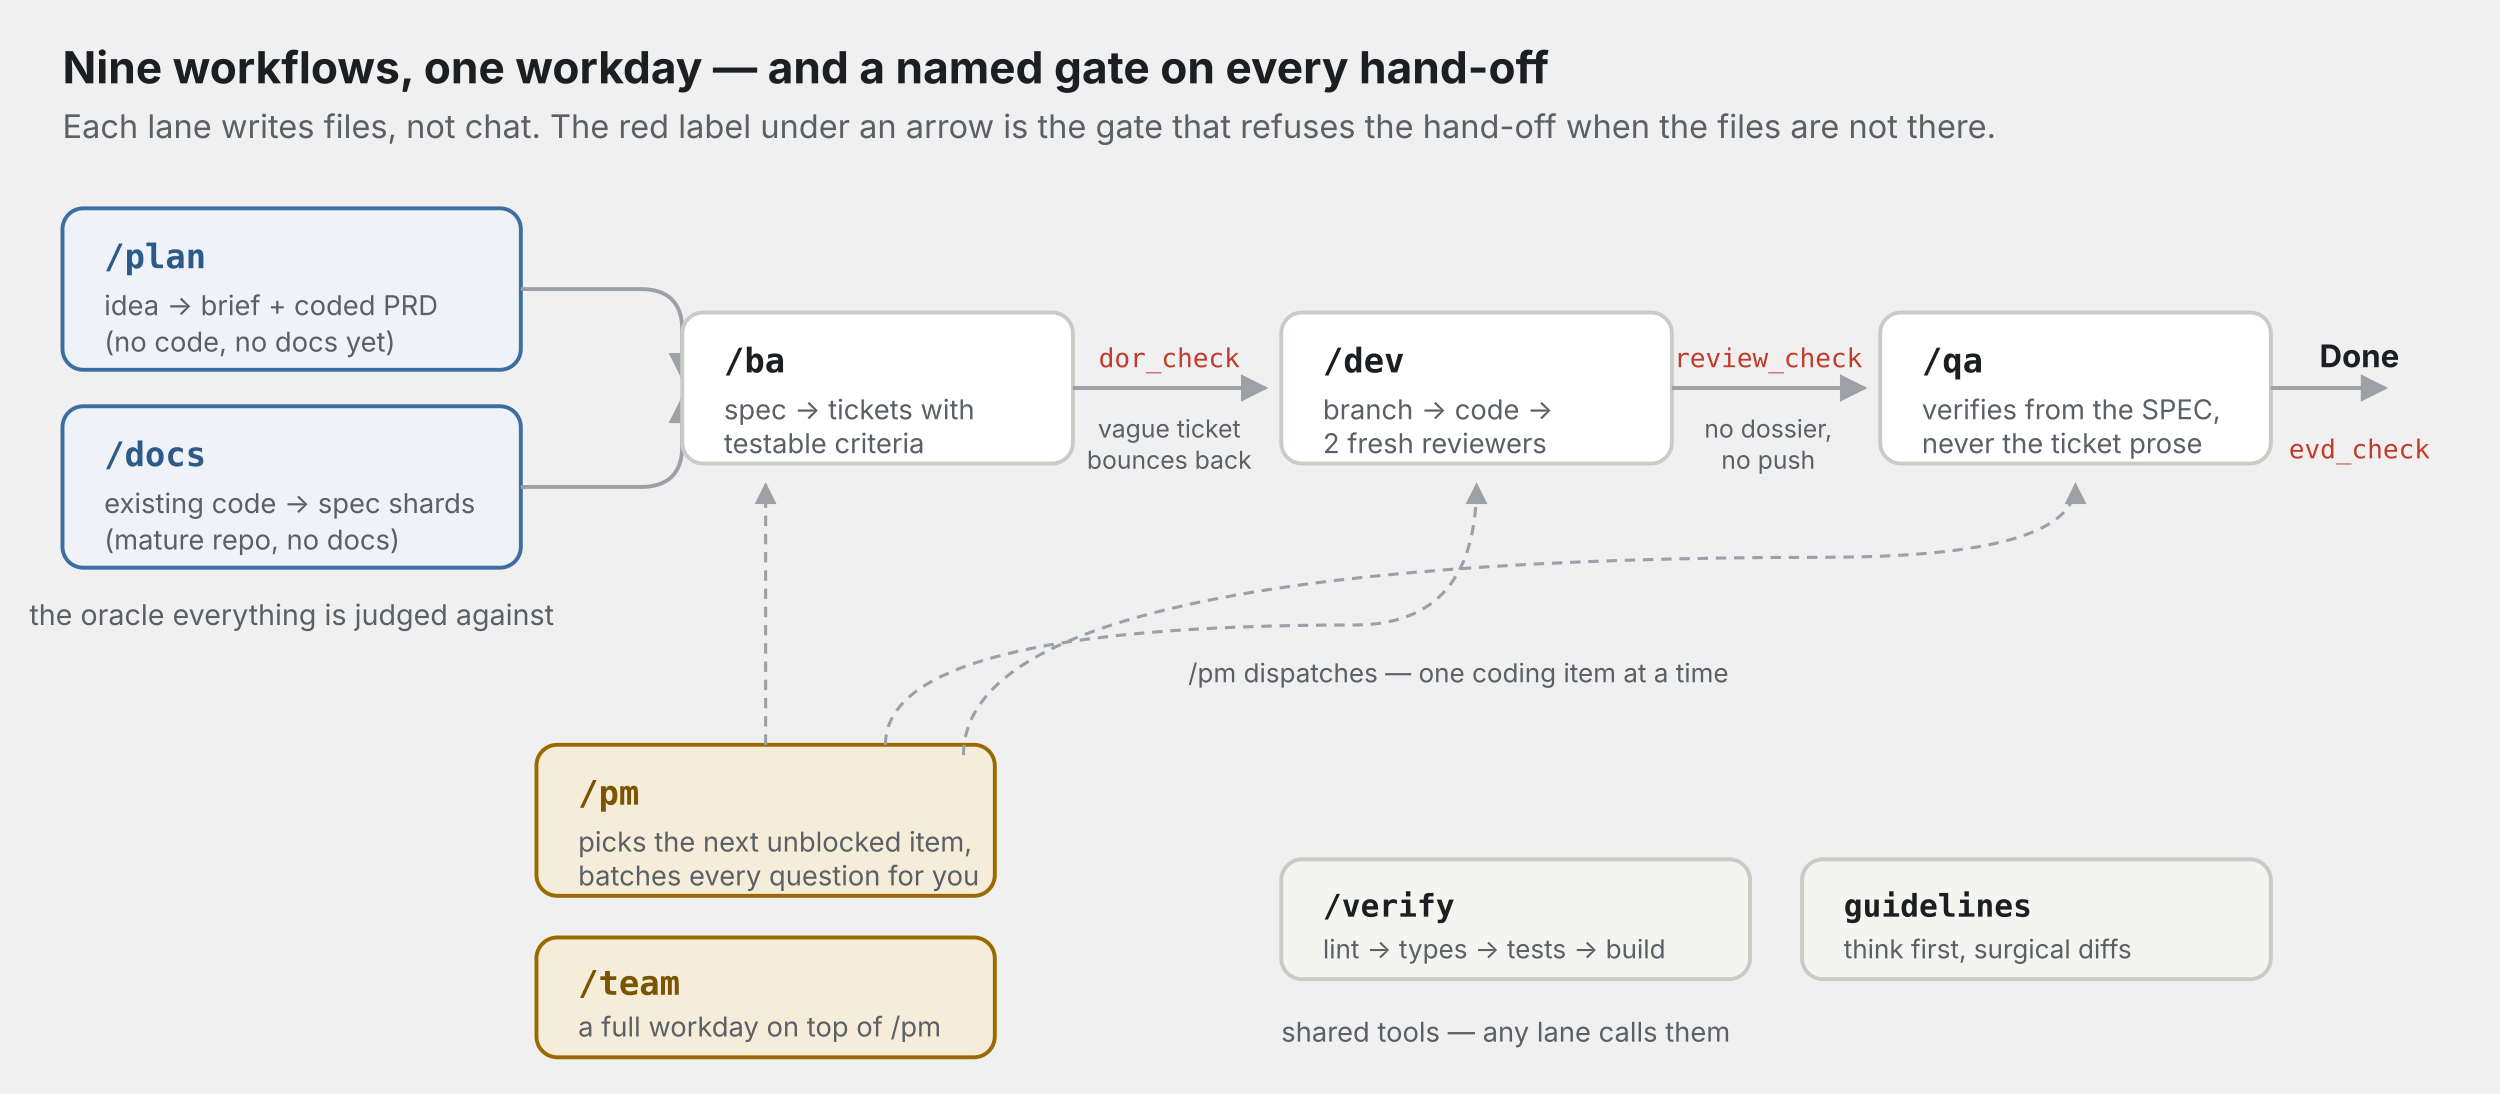
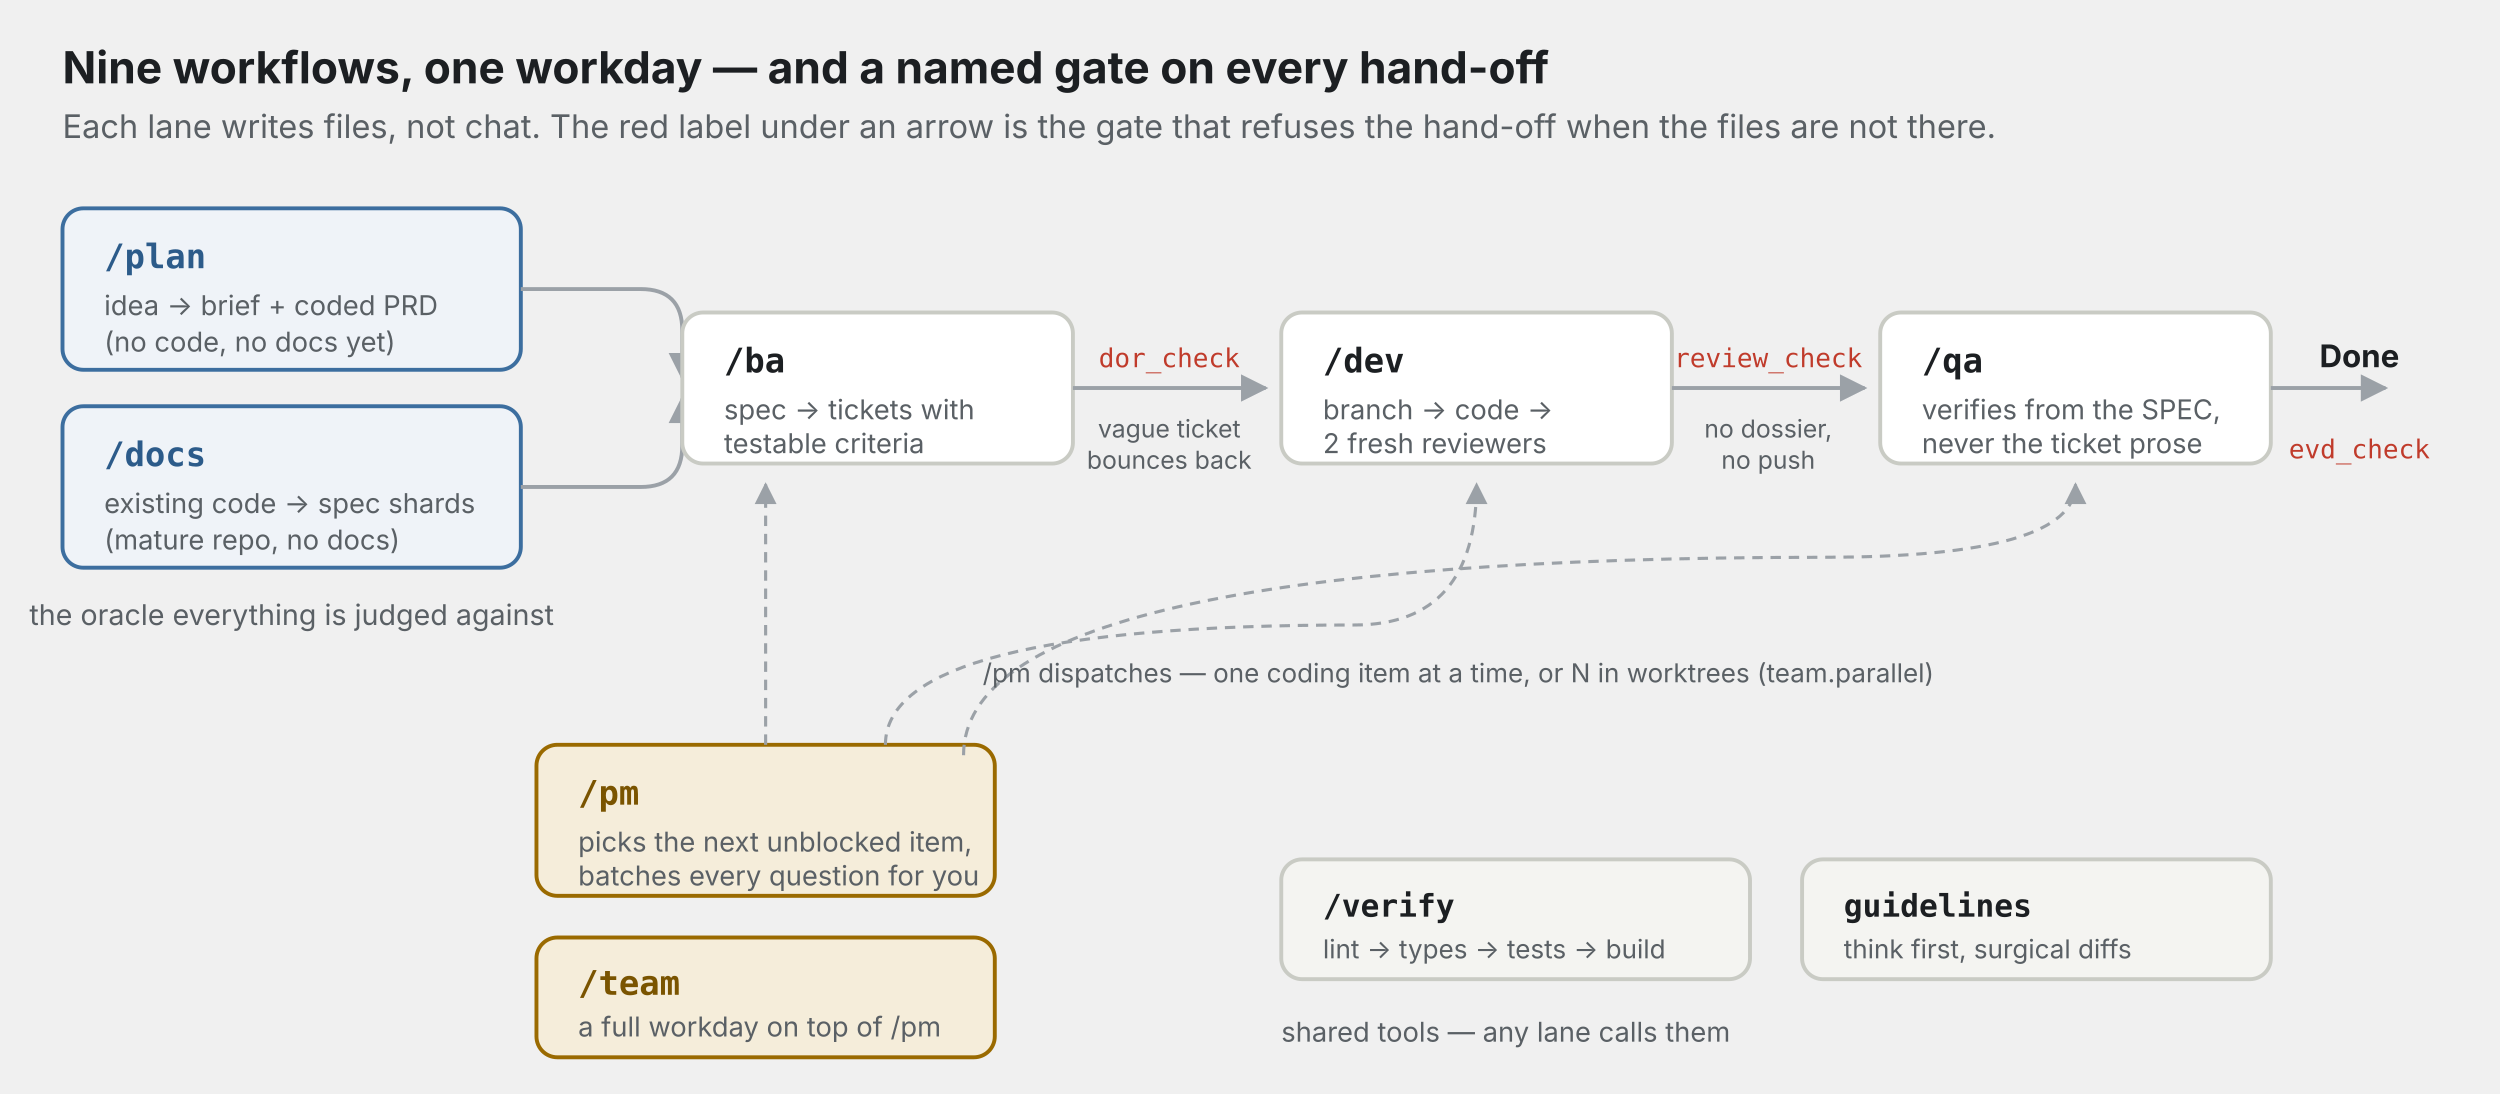
<svg xmlns="http://www.w3.org/2000/svg" viewBox="0 0 960 420" width="960" height="420" role="img" aria-label="The nine vteam workflows and how work moves between them: /plan and /docs create the oracle, /pm dispatches from it, /ba shards specs into tickets, /dev implements and is reviewed, /qa verifies independently, /team runs the whole workday, and /verify plus guidelines are shared tools. Every hand-off between lanes is guarded by a named gate.">
  <style>
    .ink{fill:#1C1F22}.muted{fill:#5A6065}.card{fill:#FFFFFF;stroke:#C9CBC4}
    .line{stroke:#9BA1A7}.intake{fill:#EFF3F8;stroke:#3C6E9F}.intakex{fill:#2C5B8A}
    .lane{fill:#FFFFFF;stroke:#C9CBC4}.orch{fill:#F5EDDA;stroke:#9A6A00}.orchx{fill:#7A5400}
    .gatex{fill:#C03B2B}.tool{fill:#F4F4F1;stroke:#C9CBC4}
    @media (prefers-color-scheme: dark){
      .ink{fill:#E8E6E1}.muted{fill:#9BA1A7}.card{fill:#1D2024;stroke:#3A3E43}
      .line{stroke:#6B7278}.intake{fill:#1B2733;stroke:#6FA3D4}.intakex{fill:#8FBEE8}
      .lane{fill:#1D2024;stroke:#3A3E43}.orch{fill:#33301E;stroke:#D9A94B}.orchx{fill:#E0BE6A}
      .gatex{fill:#E4604F}.tool{fill:#22252A;stroke:#3A3E43}
    }
    text{font-family:-apple-system,BlinkMacSystemFont,"Segoe UI",system-ui,sans-serif}
    .mono{font-family:ui-monospace,"SF Mono",Menlo,Consolas,monospace}
  </style>
  <defs>
    <marker id="t" viewBox="0 0 10 10" refX="9" refY="5" markerWidth="7" markerHeight="7" orient="auto">
      <path d="M0,0 L10,5 L0,10 z" fill="#9BA1A7" />
    </marker>
  </defs>
  <text x="24" y="32" class="ink" font-size="17" font-weight="700">Nine workflows, one workday — and a named gate on every hand-off</text>
  <text x="24" y="53" class="muted" font-size="12.5">Each lane writes files, not chat. The red label under an arrow is the gate that refuses the hand-off when the files are not there.</text>
  <rect x="24" y="80" width="176" height="62" rx="8" class="intake" stroke-width="1.5" />
  <text x="40" y="103" class="intakex mono" font-size="13" font-weight="700">/plan</text>
  <text x="40" y="121" class="muted" font-size="10.5">idea → brief + coded PRD</text>
  <text x="40" y="135" class="muted" font-size="10.5">(no code, no docs yet)</text>
  <rect x="24" y="156" width="176" height="62" rx="8" class="intake" stroke-width="1.5" />
  <text x="40" y="179" class="intakex mono" font-size="13" font-weight="700">/docs</text>
  <text x="40" y="197" class="muted" font-size="10.5">existing code → spec shards</text>
  <text x="40" y="211" class="muted" font-size="10.5">(mature repo, no docs)</text>
  <text x="112" y="240" class="muted" font-size="11" text-anchor="middle">the oracle everything is judged against</text>
  <path d="M200,111 L246,111 Q262,111 262,127 L262,145" class="line" stroke-width="1.5" fill="none" marker-end="url(#t)" />
  <path d="M200,187 L246,187 Q262,187 262,171 L262,153" class="line" stroke-width="1.5" fill="none" marker-end="url(#t)" />
  <rect x="206" y="286" width="176" height="58" rx="8" class="orch" stroke-width="1.5" />
  <text x="222" y="309" class="orchx mono" font-size="13" font-weight="700">/pm</text>
  <text x="222" y="327" class="muted" font-size="10.5">picks the next unblocked item,</text>
  <text x="222" y="340" class="muted" font-size="10.5">batches every question for you</text>
  <rect x="206" y="360" width="176" height="46" rx="8" class="orch" stroke-width="1.5" />
  <text x="222" y="382" class="orchx mono" font-size="13" font-weight="700">/team</text>
  <text x="222" y="398" class="muted" font-size="10.5">a full workday on top of /pm</text>
  <rect x="262" y="120" width="150" height="58" rx="8" class="lane" stroke-width="1.5" />
  <text x="278" y="143" class="ink mono" font-size="13" font-weight="700">/ba</text>
  <text x="278" y="161" class="muted" font-size="10.5">spec → tickets with</text>
  <text x="278" y="174" class="muted" font-size="10.5">testable criteria</text>
  <rect x="492" y="120" width="150" height="58" rx="8" class="lane" stroke-width="1.5" />
  <text x="508" y="143" class="ink mono" font-size="13" font-weight="700">/dev</text>
  <text x="508" y="161" class="muted" font-size="10.5">branch → code →</text>
  <text x="508" y="174" class="muted" font-size="10.5">2 fresh reviewers</text>
  <rect x="722" y="120" width="150" height="58" rx="8" class="lane" stroke-width="1.5" />
  <text x="738" y="143" class="ink mono" font-size="13" font-weight="700">/qa</text>
  <text x="738" y="161" class="muted" font-size="10.5">verifies from the SPEC,</text>
  <text x="738" y="174" class="muted" font-size="10.5">never the ticket prose</text>
  <line x1="412" y1="149" x2="486" y2="149" class="line" stroke-width="1.5" marker-end="url(#t)" />
  <text x="449" y="141" class="gatex mono" font-size="10" text-anchor="middle">dor_check</text>
  <text x="449" y="168" class="muted" font-size="9.5" text-anchor="middle">vague ticket</text>
  <text x="449" y="180" class="muted" font-size="9.5" text-anchor="middle">bounces back</text>
  <line x1="642" y1="149" x2="716" y2="149" class="line" stroke-width="1.5" marker-end="url(#t)" />
  <text x="679" y="141" class="gatex mono" font-size="10" text-anchor="middle">review_check</text>
  <text x="679" y="168" class="muted" font-size="9.5" text-anchor="middle">no dossier,</text>
  <text x="679" y="180" class="muted" font-size="9.5" text-anchor="middle">no push</text>
  <line x1="872" y1="149" x2="916" y2="149" class="line" stroke-width="1.5" marker-end="url(#t)" />
  <text x="906" y="176" class="gatex mono" font-size="10" text-anchor="middle">evd_check</text>
  <text x="906" y="141" class="ink" font-size="12" font-weight="650" text-anchor="middle">Done</text>
  <path d="M294,286 L294,186" class="line" stroke-width="1.2" stroke-dasharray="4 3" fill="none" marker-end="url(#t)" />
  <path d="M340,286 Q340,240 520,240 Q567,240 567,186" class="line" stroke-width="1.2" stroke-dasharray="4 3" fill="none" marker-end="url(#t)" />
  <path d="M370,290 Q370,214 700,214 Q797,214 797,186" class="line" stroke-width="1.2" stroke-dasharray="4 3" fill="none" marker-end="url(#t)" />
-   <text x="560" y="262" class="muted" font-size="10" text-anchor="middle">/pm dispatches — one coding item at a time</text>
+   <text x="560" y="262" class="muted" font-size="10" text-anchor="middle">/pm dispatches — one coding item at a time, or N in worktrees (team.parallel)</text>
  <rect x="492" y="330" width="180" height="46" rx="8" class="tool" stroke-width="1.5" />
  <text x="508" y="352" class="ink mono" font-size="12" font-weight="650">/verify</text>
  <text x="508" y="368" class="muted" font-size="10">lint → types → tests → build</text>
  <rect x="692" y="330" width="180" height="46" rx="8" class="tool" stroke-width="1.5" />
  <text x="708" y="352" class="ink mono" font-size="12" font-weight="650">guidelines</text>
  <text x="708" y="368" class="muted" font-size="10">think first, surgical diffs</text>
  <text x="492" y="400" class="muted" font-size="10.5">shared tools — any lane calls them</text>
</svg>
